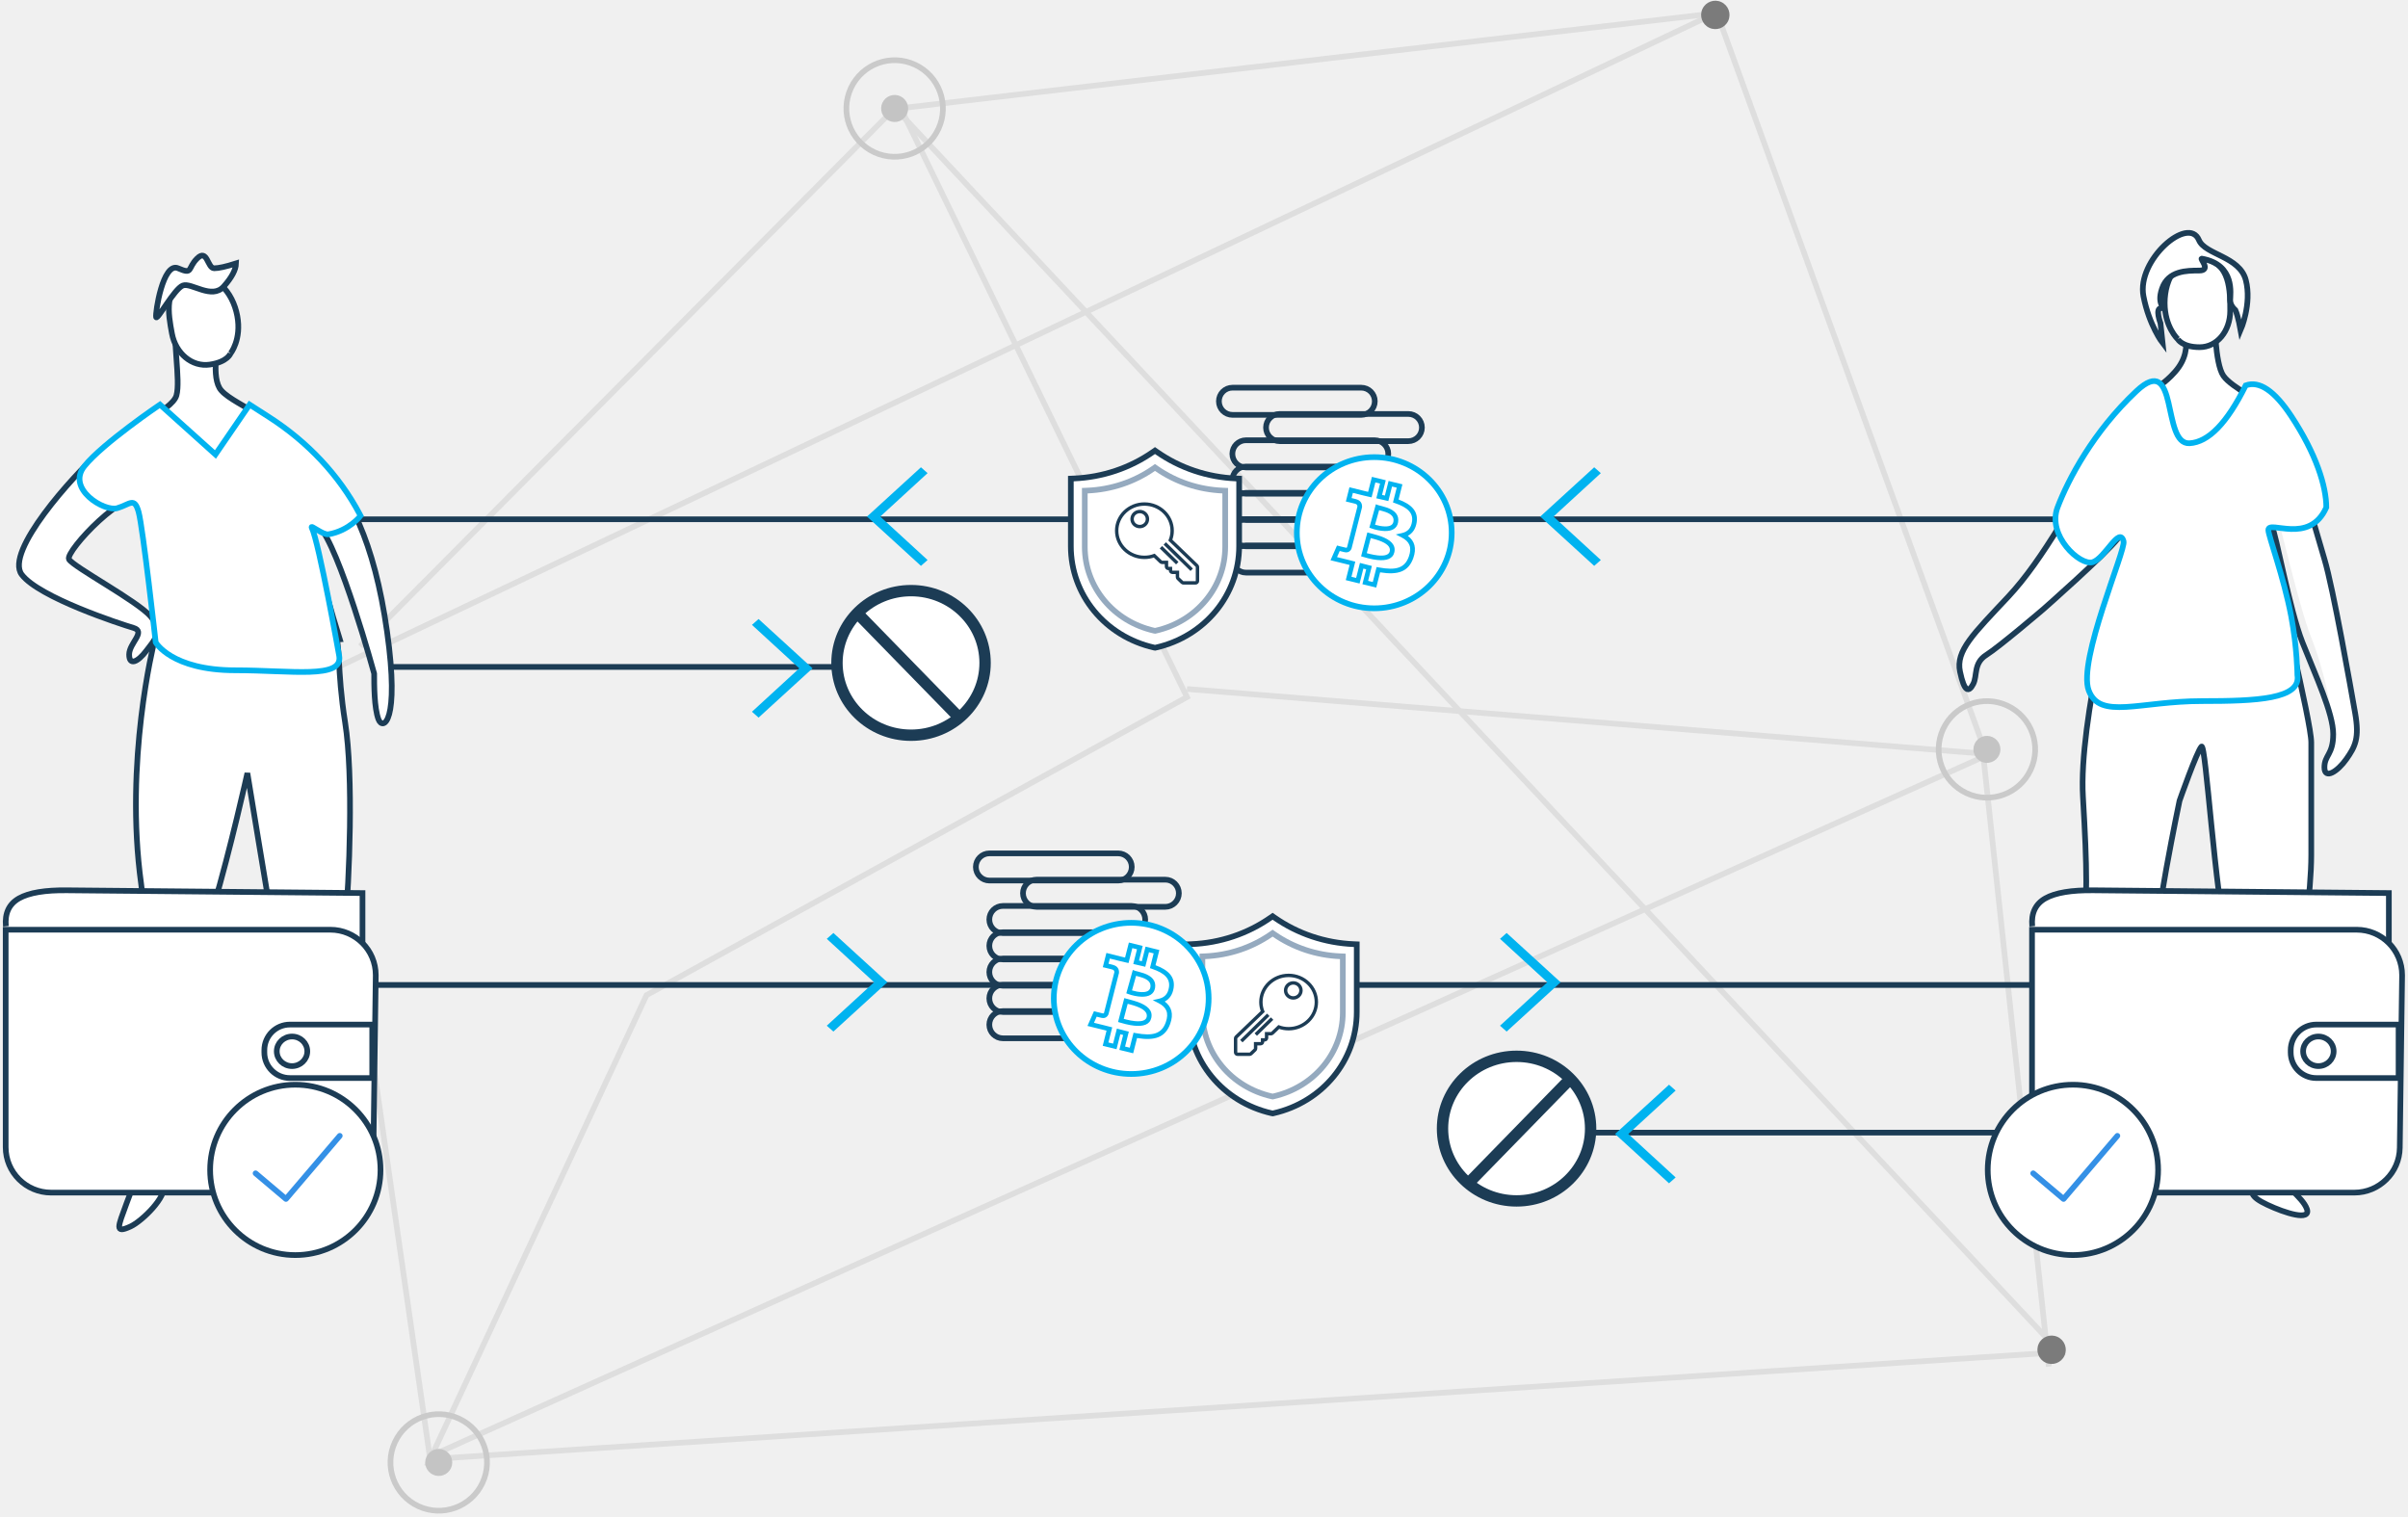
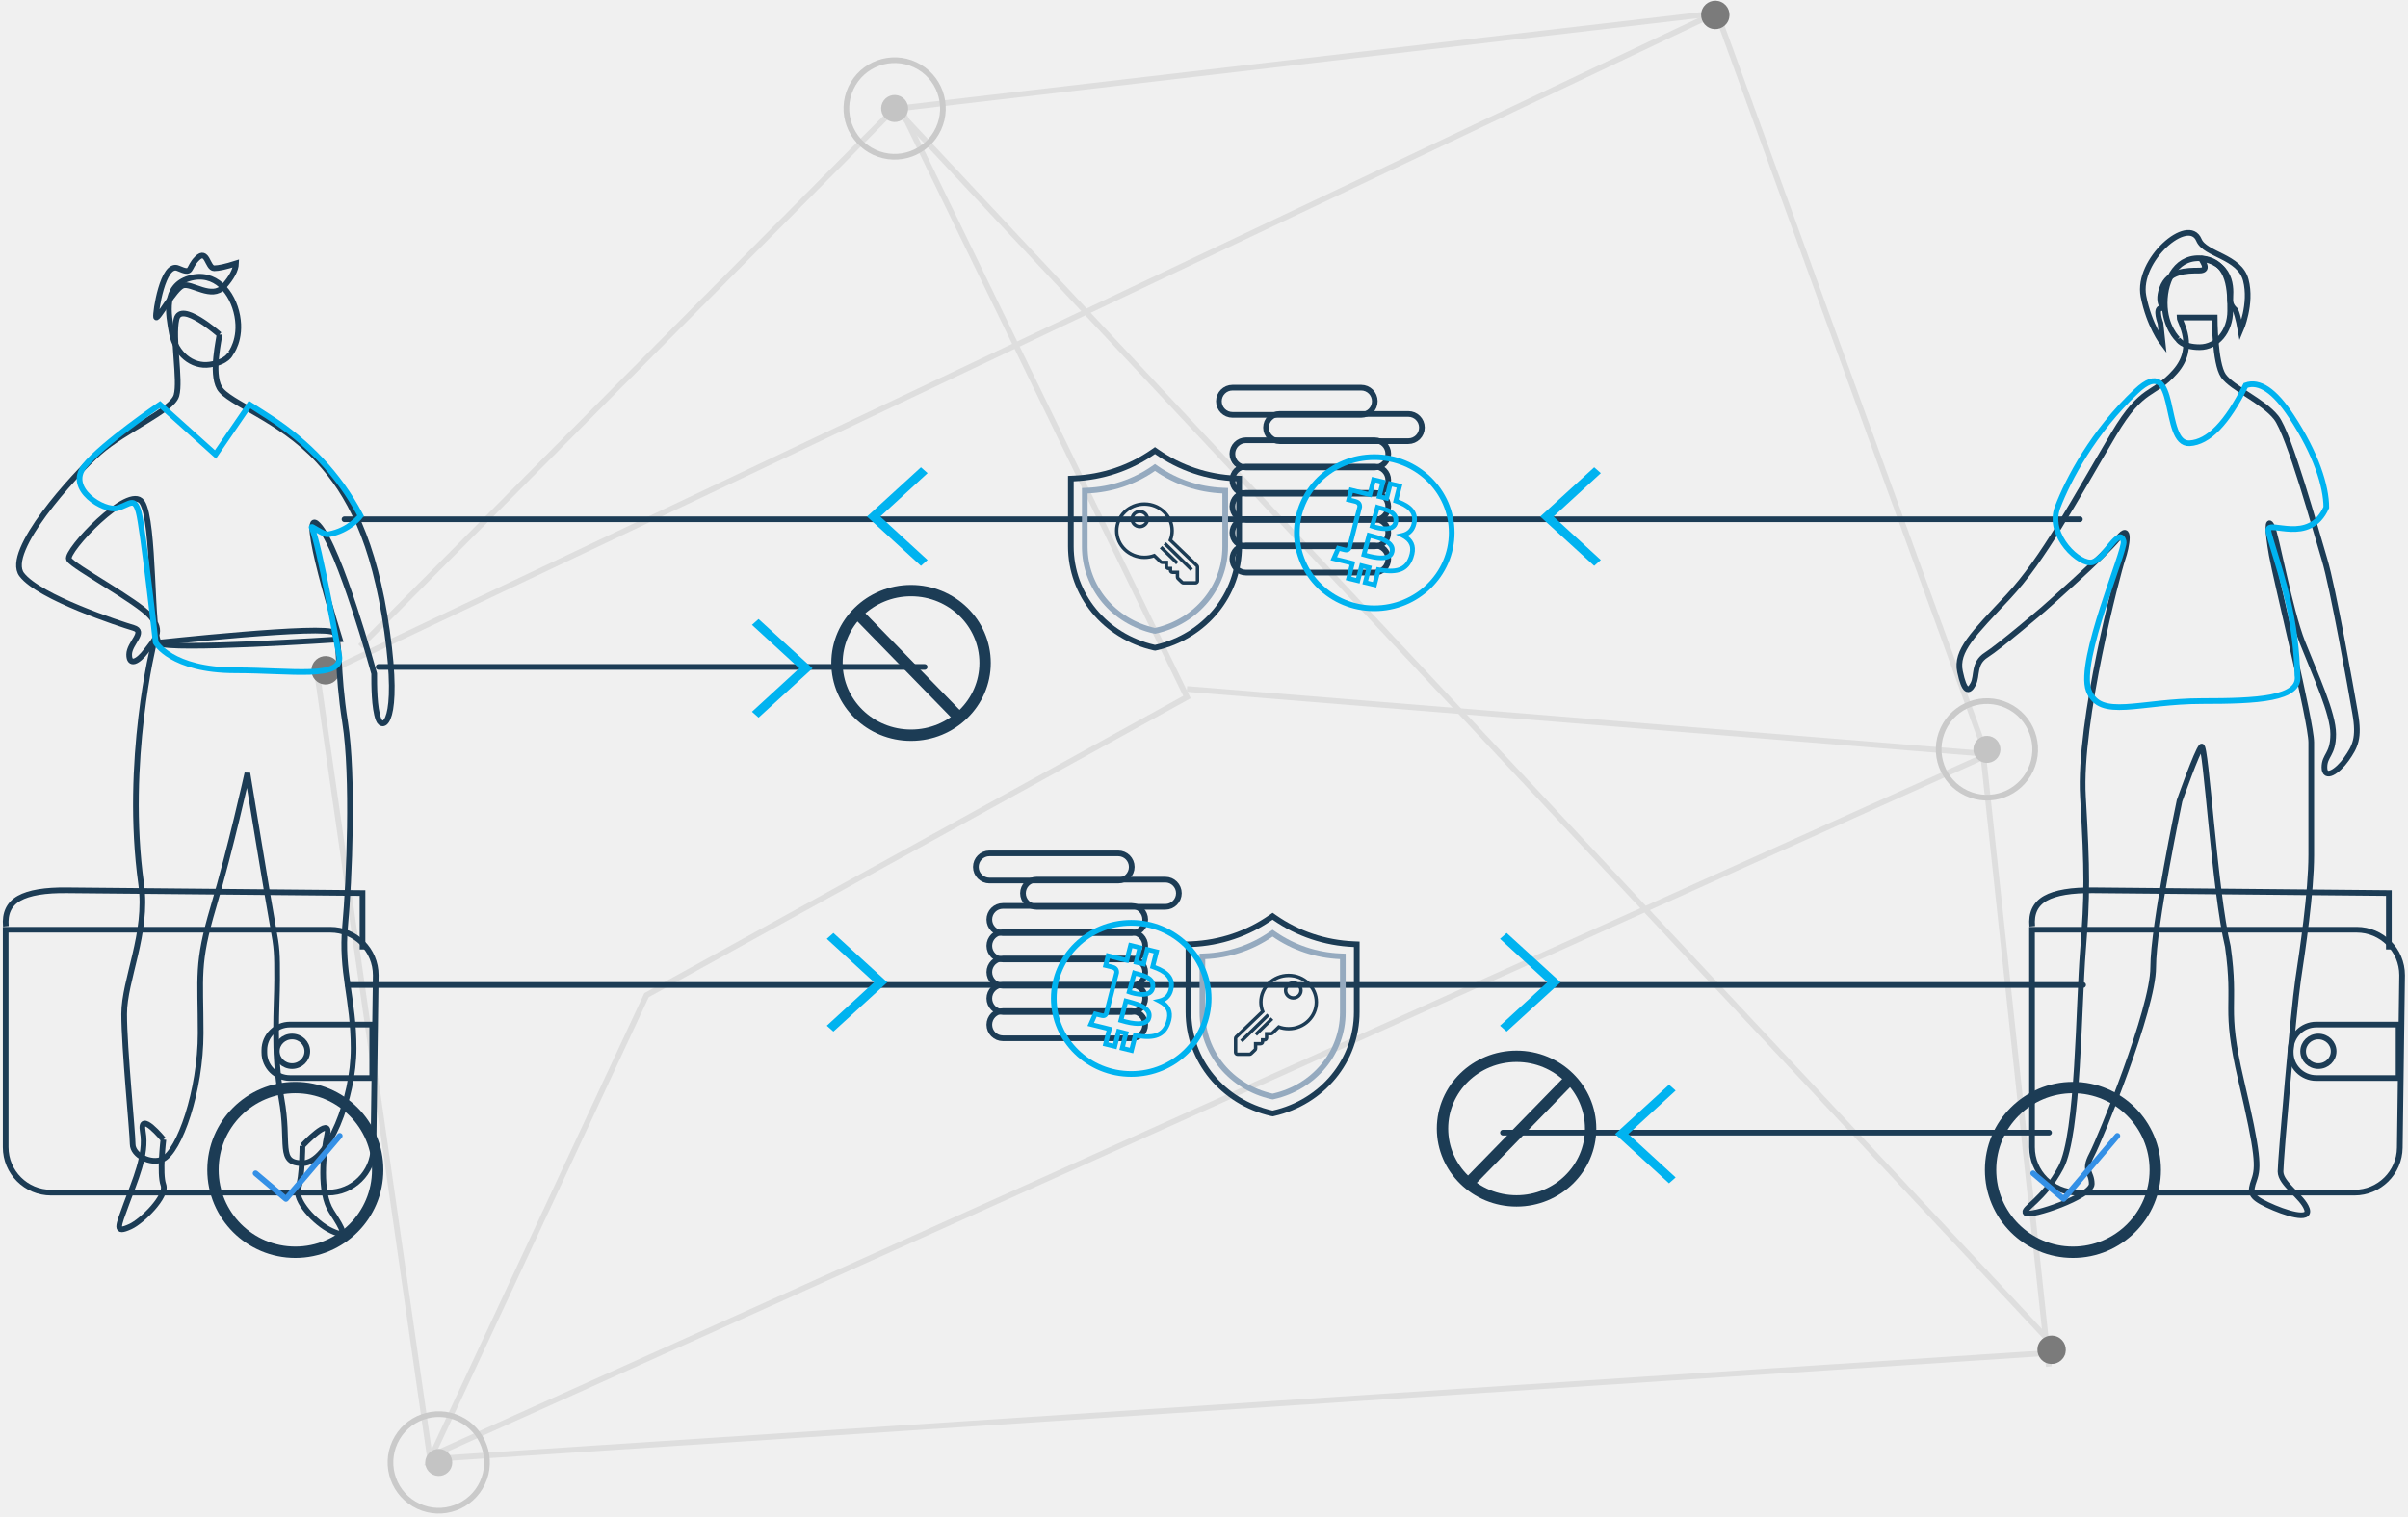
<svg xmlns="http://www.w3.org/2000/svg" width="424px" height="267px" viewBox="0 0 424 267" version="1.1">
  <defs />
  <g id="Things-you-need-to-know" stroke="none" stroke-width="1" fill="none" fill-rule="evenodd">
    <g id="22.01.18-Bitcoin.org_things-you-need-to-know-Desktop-1200px--" transform="translate(-241, -1848)">
      <g id="//body" transform="translate(215, 717)">
        <g id="3" transform="translate(0, 1047)">
          <g id="3th-illustration" transform="translate(0, 59)">
            <g id="bitcoin-payments-are-irreversible">
              <g>
                <g id="Group" transform="translate(248.8143, 173.8478) rotate(-245) translate(-248.8143, -173.8478) translate(80.31429, 8.347843)">
                  <g id="Group-8" opacity="0.2" transform="translate(1, 1)" stroke="#979797">
                    <path d="" id="Path-2" />
                    <polyline id="Path-9" points="148.389 188.654 99.469 56.795 192.391 0.693" />
                    <polyline id="Path-11" points="77.453 278.329 189.271 0 327.613 252.115 211.114 328.303 1 154.455 99.469 56.102 326.92 252.115" />
                    <polyline id="Path-13" points="329 252.115 237.465 252.115 149.68 188.052 76.521 278.154 203.097 323.761" />
                    <path d="M77.973,279.127 L0.668,153.695" id="Path-14" />
                  </g>
                  <g id="dots" transform="translate(91, 49)">
                    <circle id="Oval-2" fill="#C4C4C4" cx="8.5" cy="8.5" r="2.38" />
                    <circle id="Oval-2" stroke="#CACACA" cx="8.5" cy="8.5" r="8.5" />
                  </g>
                  <g id="dots" transform="translate(320, 243)">
                    <circle id="Oval-2" fill="#C4C4C4" cx="8.5" cy="8.5" r="2.38" />
                    <circle id="Oval-2" stroke="#CACACA" cx="8.5" cy="8.5" r="8.5" />
                  </g>
                  <g id="dots" transform="translate(70, 271)">
                    <circle id="Oval-2" fill="#C4C4C4" cx="8.5" cy="8.5" r="2.38" />
                    <circle id="Oval-2" stroke="#CACACA" cx="8.5" cy="8.5" r="8.5" />
                  </g>
                  <circle id="Oval-2" fill="#7B7B7B" cx="210.5" cy="328.5" r="2.5" />
                  <circle id="Oval-2" fill="#7B7B7B" cx="190.5" cy="2.5" r="2.5" />
                  <circle id="Oval-2-Copy" fill="#7B7B7B" cx="2.5" cy="155.5" r="2.5" />
                </g>
                <g id="tranzakcja" transform="translate(86.22545, 92.2809)">
                  <g id="Group-7" transform="translate(1, 82)">
                    <path d="M1.62003744e-12,24.157 L305.565,24.157" id="Path-35" stroke="#1C3C55" stroke-linecap="round" stroke-linejoin="round" />
                    <path d="M203.414,50.157 L299.565,50.157" id="Path-35-Copy" stroke="#1C3C55" stroke-linecap="round" stroke-linejoin="round" />
                    <polygon id="ion-ios-arrow-right---Ionicons" fill="#00b3f0" points="202.898 16.031 204.065 15 213.567 23.68 204.065 32.36 202.898 31.329 211.233 23.68" />
                    <polygon id="ion-ios-arrow-right---Ionicons-Copy-2" fill="#00b3f0" points="84.353 16.031 85.52 15 95.022 23.68 85.52 32.36 84.353 31.329 92.688 23.68" />
                    <g id="tranzakcja-irreversible" transform="translate(192.1527, 36.7191)" stroke="#1C3C55" stroke-width="2">
                      <g id="Group-5" transform="translate(0.618182, 0)">
-                         <ellipse id="Oval-6" fill="#FFFFFF" cx="13.04" cy="12.73" rx="13.04" ry="12.73" />
+                         <ellipse id="Oval-6" fill="transparent" cx="13.04" cy="12.73" rx="13.04" ry="12.73" />
                        <path d="M22.275,4.199 L4.29,22.636" id="Path-37" />
                      </g>
                    </g>
                    <polygon id="ion-ios-arrow-right---Ionicons-Copy" fill="#00b3f0" transform="translate(228.4873, 50.39888) rotate(180) translate(-228.4873, -50.39888) " points="223.153 42.75 224.32 41.719 233.822 50.399 224.32 59.079 223.153 58.048 231.488 50.399" />
                    <g id="tarcza-+klucz-copy" transform="translate(148.0364, 12.05618)">
-                       <g id="Group-4" fill="#FFFFFF">
+                       <g id="Group-4" fill="transparent">
                        <path d="M14.847,34.719 L14.653,34.688 C6.027,32.728 0,25.393 0,16.851 L0,4.938 L0.547,4.914 C5.588,4.696 10.407,3.078 14.482,0.234 L14.818,0 L15.155,0.234 C19.232,3.078 24.05,4.696 29.089,4.914 L29.636,4.938 L29.636,16.85 C29.636,25.392 23.609,32.728 14.98,34.689 L14.847,34.719 Z" id="Path" stroke="#1C3C55" />
                        <path d="M14.842,31.743 L14.68,31.717 C7.483,30.094 2.455,24.016 2.455,16.938 L2.455,7.067 L2.911,7.047 C7.117,6.867 11.138,5.526 14.538,3.17 L14.818,2.976 L15.099,3.17 C18.501,5.527 22.521,6.867 26.725,7.047 L27.181,7.067 L27.181,16.938 C27.181,24.015 22.153,30.093 14.953,31.718 L14.842,31.743 Z" id="Path" stroke="#95AABF" />
                      </g>
                      <g id="key" transform="translate(8.298182, 10.41573)" stroke="#1C3C55" stroke-width="0.6">
                        <path d="M9.342,0 C6.649,0 4.458,2.106 4.458,4.694 C4.458,5.269 4.564,5.828 4.774,6.359 L0.104,10.848 C0.038,10.912 0,10.999 0,11.09 L0,13.546 C0,13.734 0.159,13.888 0.356,13.888 L2.462,13.888 C2.556,13.888 2.646,13.852 2.713,13.788 L3.423,13.107 C3.49,13.042 3.527,12.955 3.527,12.865 L3.527,12.027 L4.398,12.027 C4.594,12.027 4.754,11.874 4.754,11.685 L4.754,11.35 L5.102,11.35 C5.299,11.35 5.458,11.197 5.458,11.008 L5.458,10.272 L6.224,10.272 C6.319,10.272 6.409,10.236 6.476,10.171 L7.608,9.083 C8.161,9.285 8.743,9.388 9.342,9.388 C12.035,9.388 14.225,7.282 14.225,4.694 C14.225,2.106 12.035,0 9.342,0 Z" id="Path" />
                        <path d="M10.161,1.323 C9.414,1.323 8.806,1.916 8.806,2.645 C8.806,3.375 9.414,3.968 10.161,3.968 C10.908,3.968 11.516,3.375 11.516,2.645 C11.516,1.916 10.908,1.323 10.161,1.323 Z" id="Shape" fill-rule="nonzero" />
                        <path d="M5.758,6.944 L1.016,11.573" id="Path-2" />
                        <path d="M6.435,7.605 L3.556,10.416" id="Path-2-Copy" />
                      </g>
                    </g>
                    <g id="coin" transform="translate(110.1018, 0.483146)">
                      <rect id="Rectangle" stroke="#1C3C55" x="0.5" y="0.5" width="27.451" height="4.787" rx="2.393" />
                      <rect id="Rectangle-Copy" stroke="#1C3C55" x="8.798" y="5.129" width="27.451" height="4.787" rx="2.393" />
                      <rect id="Rectangle-Copy-2" stroke="#1C3C55" x="2.871" y="9.758" width="27.451" height="4.787" rx="2.393" />
                      <rect id="Rectangle-Copy-3" stroke="#1C3C55" x="2.871" y="14.388" width="27.451" height="4.787" rx="2.393" />
                      <rect id="Rectangle-Copy-4" stroke="#1C3C55" x="2.871" y="19.017" width="27.451" height="4.787" rx="2.393" />
                      <rect id="Rectangle-Copy-5" stroke="#1C3C55" x="2.871" y="23.646" width="27.451" height="4.787" rx="2.393" />
                      <rect id="Rectangle-Copy-6" stroke="#1C3C55" x="2.871" y="28.275" width="27.451" height="4.787" rx="2.393" />
-                       <ellipse id="Oval" fill="#FFFFFF" cx="27.858" cy="26.039" rx="13.633" ry="13.309" />
+                       <ellipse id="Oval" fill="transparent" cx="27.858" cy="26.039" rx="13.633" ry="13.309" />
                      <path d="M35.325,24.197 C35.152,25.35 34.608,26.146 33.76,26.588 C34.977,27.499 35.339,28.786 34.723,30.518 C33.877,32.894 32.041,33.531 28.886,33.016 L28.204,35.703 L25.767,35.106 L26.434,32.48 C26.267,32.438 26.101,32.396 25.937,32.353 L25.27,34.984 L22.836,34.386 L23.512,31.717 C23.438,31.698 23.354,31.677 23.255,31.651 C23.054,31.6 22.899,31.561 22.749,31.524 L20.153,30.887 L21.297,28.292 L21.644,28.383 C21.685,28.393 21.733,28.406 21.785,28.42 L22.823,28.672 C22.973,28.709 23.03,28.668 23.067,28.587 L24.038,24.759 L24.137,24.369 L24.233,23.989 L24.887,21.441 C24.902,21.171 24.8,21.012 24.439,20.923 L23.541,20.703 C23.438,20.675 23.34,20.653 23.262,20.636 L22.852,20.543 L23.487,18.034 L23.892,18.135 L26.139,18.695 C26.334,18.743 26.522,18.787 26.775,18.845 L27.446,16.202 L29.881,16.799 L29.228,19.375 C29.421,19.419 29.581,19.455 29.727,19.49 L30.379,16.922 L32.815,17.519 L32.137,20.193 C34.467,21.058 35.614,22.299 35.325,24.197 Z M28.268,32.08 L28.654,32.152 C31.693,32.718 33.226,32.254 33.939,30.252 C34.527,28.6 34.077,27.589 32.639,26.852 L31.65,26.346 L32.738,26.099 C33.733,25.874 34.329,25.245 34.504,24.079 C34.734,22.569 33.746,21.589 31.509,20.832 L31.151,20.71 L31.811,18.108 L30.984,17.905 L30.333,20.471 L29.93,20.372 C29.573,20.285 29.259,20.213 28.631,20.072 L28.219,19.98 L28.877,17.388 L28.051,17.186 L27.384,19.813 L26.987,19.724 C26.502,19.615 26.229,19.552 25.935,19.48 L24.092,19.021 L23.859,19.94 C23.92,19.954 23.983,19.969 24.045,19.983 C24.248,20.031 24.383,20.064 24.482,20.089 C24.559,20.109 24.559,20.109 24.621,20.127 C24.651,20.136 24.651,20.136 24.689,20.15 C25.429,20.35 25.751,20.866 25.704,21.561 L24.942,24.564 L24.741,24.515 L24.94,24.575 L23.855,28.834 C23.667,29.294 23.259,29.592 22.669,29.469 C22.62,29.462 22.62,29.462 22.591,29.456 C22.526,29.442 22.526,29.442 22.444,29.422 C22.339,29.398 22.196,29.362 22.025,29.319 C21.923,29.293 21.848,29.274 21.776,29.255 L21.3,30.333 L22.951,30.738 C23.105,30.776 23.262,30.816 23.466,30.868 C23.794,30.952 23.961,30.995 24.116,31.034 L24.514,31.134 L23.84,33.797 L24.664,34 L25.335,31.354 L25.745,31.463 C26.169,31.577 26.595,31.685 27.037,31.793 L27.438,31.891 L26.772,34.517 L27.598,34.719 L28.268,32.08 Z M27.063,29.777 C27.563,29.9 28.038,29.989 28.48,30.035 C29.73,30.163 30.451,29.928 30.586,29.294 C30.748,28.528 30.092,27.924 28.739,27.432 C28.404,27.31 28.052,27.204 27.637,27.095 C27.596,27.084 27.417,27.039 27.234,26.992 L26.539,29.639 C26.727,29.692 26.865,29.728 27.063,29.777 Z M26.641,25.984 L27.056,26.106 C26.647,25.986 28.438,26.458 29.029,26.673 C30.723,27.289 31.672,28.163 31.398,29.457 C31.148,30.639 30.017,31.008 28.393,30.84 C27.908,30.79 27.396,30.694 26.86,30.562 C26.536,30.483 26.366,30.435 25.919,30.304 L25.537,30.193 L26.641,25.984 Z M29.701,24.931 C30.619,24.954 31.13,24.692 31.235,24.072 C31.369,23.276 30.884,22.767 29.837,22.389 C29.598,22.302 29.085,22.164 28.71,22.065 L27.993,24.634 C28.513,24.79 29.15,24.917 29.701,24.931 Z M28.138,21.031 L28.565,21.188 C28.587,21.196 29.684,21.47 30.125,21.629 C31.5,22.126 32.269,22.932 32.054,24.204 C31.867,25.31 30.962,25.773 29.68,25.741 C28.887,25.72 27.983,25.509 27.344,25.274 L26.991,25.144 L28.138,21.031 Z" id="path3096" fill="#00b3f0" fill-rule="nonzero" />
                      <ellipse id="Oval" stroke="#00b3f0" cx="27.858" cy="26.039" rx="13.633" ry="13.309" />
                    </g>
                  </g>
                  <g id="Group-7" transform="translate(153, 31.5) scale(-1, 1) translate(-153, -31.5) translate(0, 0)">
                    <path d="M1.62003744e-12,24.157 L305.565,24.157" id="Path-35" stroke="#1C3C55" stroke-linecap="round" stroke-linejoin="round" />
                    <path d="M203.414,50.157 L299.565,50.157" id="Path-35-Copy" stroke="#1C3C55" stroke-linecap="round" stroke-linejoin="round" />
                    <polygon id="ion-ios-arrow-right---Ionicons" fill="#00b3f0" points="202.898 16.031 204.065 15 213.567 23.68 204.065 32.36 202.898 31.329 211.233 23.68" />
                    <polygon id="ion-ios-arrow-right---Ionicons-Copy-2" fill="#00b3f0" points="84.353 16.031 85.52 15 95.022 23.68 85.52 32.36 84.353 31.329 92.688 23.68" />
                    <g id="tranzakcja-irreversible" transform="translate(192.1527, 36.7191)" stroke="#1C3C55" stroke-width="2">
                      <g id="Group-5" transform="translate(0.618182, 0)">
-                         <ellipse id="Oval-6" fill="#FFFFFF" cx="13.04" cy="12.73" rx="13.04" ry="12.73" />
+                         <ellipse id="Oval-6" fill="transparent" cx="13.04" cy="12.73" rx="13.04" ry="12.73" />
                        <path d="M22.275,4.199 L4.29,22.636" id="Path-37" />
                      </g>
                    </g>
                    <polygon id="ion-ios-arrow-right---Ionicons-Copy" fill="#00b3f0" transform="translate(228.4873, 50.39888) rotate(180) translate(-228.4873, -50.39888) " points="223.153 42.75 224.32 41.719 233.822 50.399 224.32 59.079 223.153 58.048 231.488 50.399" />
                    <g id="coin" transform="translate(131.1018, 20.48315) scale(-1, 1) translate(-131.1018, -20.48315) translate(110.1018, 0.483146)">
                      <rect id="Rectangle" stroke="#1C3C55" x="0.5" y="0.5" width="27.451" height="4.787" rx="2.393" />
                      <rect id="Rectangle-Copy" stroke="#1C3C55" x="8.798" y="5.129" width="27.451" height="4.787" rx="2.393" />
                      <rect id="Rectangle-Copy-2" stroke="#1C3C55" x="2.871" y="9.758" width="27.451" height="4.787" rx="2.393" />
                      <rect id="Rectangle-Copy-3" stroke="#1C3C55" x="2.871" y="14.388" width="27.451" height="4.787" rx="2.393" />
                      <rect id="Rectangle-Copy-4" stroke="#1C3C55" x="2.871" y="19.017" width="27.451" height="4.787" rx="2.393" />
                      <rect id="Rectangle-Copy-5" stroke="#1C3C55" x="2.871" y="23.646" width="27.451" height="4.787" rx="2.393" />
                      <rect id="Rectangle-Copy-6" stroke="#1C3C55" x="2.871" y="28.275" width="27.451" height="4.787" rx="2.393" />
-                       <ellipse id="Oval" fill="#FFFFFF" cx="27.858" cy="26.039" rx="13.633" ry="13.309" />
+                       <ellipse id="Oval" fill="transparent" cx="27.858" cy="26.039" rx="13.633" ry="13.309" />
                      <path d="M35.325,24.197 C35.152,25.35 34.608,26.146 33.76,26.588 C34.977,27.499 35.339,28.786 34.723,30.518 C33.877,32.894 32.041,33.531 28.886,33.016 L28.204,35.703 L25.767,35.106 L26.434,32.48 C26.267,32.438 26.101,32.396 25.937,32.353 L25.27,34.984 L22.836,34.386 L23.512,31.717 C23.438,31.698 23.354,31.677 23.255,31.651 C23.054,31.6 22.899,31.561 22.749,31.524 L20.153,30.887 L21.297,28.292 L21.644,28.383 C21.685,28.393 21.733,28.406 21.785,28.42 L22.823,28.672 C22.973,28.709 23.03,28.668 23.067,28.587 L24.038,24.759 L24.137,24.369 L24.233,23.989 L24.887,21.441 C24.902,21.171 24.8,21.012 24.439,20.923 L23.541,20.703 C23.438,20.675 23.34,20.653 23.262,20.636 L22.852,20.543 L23.487,18.034 L23.892,18.135 L26.139,18.695 C26.334,18.743 26.522,18.787 26.775,18.845 L27.446,16.202 L29.881,16.799 L29.228,19.375 C29.421,19.419 29.581,19.455 29.727,19.49 L30.379,16.922 L32.815,17.519 L32.137,20.193 C34.467,21.058 35.614,22.299 35.325,24.197 Z M28.268,32.08 L28.654,32.152 C31.693,32.718 33.226,32.254 33.939,30.252 C34.527,28.6 34.077,27.589 32.639,26.852 L31.65,26.346 L32.738,26.099 C33.733,25.874 34.329,25.245 34.504,24.079 C34.734,22.569 33.746,21.589 31.509,20.832 L31.151,20.71 L31.811,18.108 L30.984,17.905 L30.333,20.471 L29.93,20.372 C29.573,20.285 29.259,20.213 28.631,20.072 L28.219,19.98 L28.877,17.388 L28.051,17.186 L27.384,19.813 L26.987,19.724 C26.502,19.615 26.229,19.552 25.935,19.48 L24.092,19.021 L23.859,19.94 C23.92,19.954 23.983,19.969 24.045,19.983 C24.248,20.031 24.383,20.064 24.482,20.089 C24.559,20.109 24.559,20.109 24.621,20.127 C24.651,20.136 24.651,20.136 24.689,20.15 C25.429,20.35 25.751,20.866 25.704,21.561 L24.942,24.564 L24.741,24.515 L24.94,24.575 L23.855,28.834 C23.667,29.294 23.259,29.592 22.669,29.469 C22.62,29.462 22.62,29.462 22.591,29.456 C22.526,29.442 22.526,29.442 22.444,29.422 C22.339,29.398 22.196,29.362 22.025,29.319 C21.923,29.293 21.848,29.274 21.776,29.255 L21.3,30.333 L22.951,30.738 C23.105,30.776 23.262,30.816 23.466,30.868 C23.794,30.952 23.961,30.995 24.116,31.034 L24.514,31.134 L23.84,33.797 L24.664,34 L25.335,31.354 L25.745,31.463 C26.169,31.577 26.595,31.685 27.037,31.793 L27.438,31.891 L26.772,34.517 L27.598,34.719 L28.268,32.08 Z M27.063,29.777 C27.563,29.9 28.038,29.989 28.48,30.035 C29.73,30.163 30.451,29.928 30.586,29.294 C30.748,28.528 30.092,27.924 28.739,27.432 C28.404,27.31 28.052,27.204 27.637,27.095 C27.596,27.084 27.417,27.039 27.234,26.992 L26.539,29.639 C26.727,29.692 26.865,29.728 27.063,29.777 Z M26.641,25.984 L27.056,26.106 C26.647,25.986 28.438,26.458 29.029,26.673 C30.723,27.289 31.672,28.163 31.398,29.457 C31.148,30.639 30.017,31.008 28.393,30.84 C27.908,30.79 27.396,30.694 26.86,30.562 C26.536,30.483 26.366,30.435 25.919,30.304 L25.537,30.193 L26.641,25.984 Z M29.701,24.931 C30.619,24.954 31.13,24.692 31.235,24.072 C31.369,23.276 30.884,22.767 29.837,22.389 C29.598,22.302 29.085,22.164 28.71,22.065 L27.993,24.634 C28.513,24.79 29.15,24.917 29.701,24.931 Z M28.138,21.031 L28.565,21.188 C28.587,21.196 29.684,21.47 30.125,21.629 C31.5,22.126 32.269,22.932 32.054,24.204 C31.867,25.31 30.962,25.773 29.68,25.741 C28.887,25.72 27.983,25.509 27.344,25.274 L26.991,25.144 L28.138,21.031 Z" id="path3096" fill="#00b3f0" fill-rule="nonzero" />
                      <ellipse id="Oval" stroke="#00b3f0" cx="27.858" cy="26.039" rx="13.633" ry="13.309" />
                    </g>
                    <g id="tarcza-+klucz-copy" transform="translate(162.6727, 29.55618) scale(-1, 1) translate(-162.6727, -29.55618) translate(147.6727, 12.05618)">
-                       <g id="Group-4" fill="#FFFFFF">
+                       <g id="Group-4" fill="transparent">
                        <path d="M14.847,34.719 L14.653,34.688 C6.027,32.728 0,25.393 0,16.851 L0,4.938 L0.547,4.914 C5.588,4.696 10.407,3.078 14.482,0.234 L14.818,0 L15.155,0.234 C19.232,3.078 24.05,4.696 29.089,4.914 L29.636,4.938 L29.636,16.85 C29.636,25.392 23.609,32.728 14.98,34.689 L14.847,34.719 Z" id="Path" stroke="#1C3C55" />
                        <path d="M14.842,31.743 L14.68,31.717 C7.483,30.094 2.455,24.016 2.455,16.938 L2.455,7.067 L2.911,7.047 C7.117,6.867 11.138,5.526 14.538,3.17 L14.818,2.976 L15.099,3.17 C18.501,5.527 22.521,6.867 26.725,7.047 L27.181,7.067 L27.181,16.938 C27.181,24.015 22.153,30.093 14.953,31.718 L14.842,31.743 Z" id="Path" stroke="#95AABF" />
                      </g>
                      <g id="key" transform="translate(14.79818, 16.41573) scale(-1, 1) translate(-14.79818, -16.41573) translate(7.298182, 9.41573)" stroke="#1C3C55" stroke-width="0.6">
                        <path d="M9.342,0 C6.649,0 4.458,2.106 4.458,4.694 C4.458,5.269 4.564,5.828 4.774,6.359 L0.104,10.848 C0.038,10.912 0,10.999 0,11.09 L0,13.546 C0,13.734 0.159,13.888 0.356,13.888 L2.462,13.888 C2.556,13.888 2.646,13.852 2.713,13.788 L3.423,13.107 C3.49,13.042 3.527,12.955 3.527,12.865 L3.527,12.027 L4.398,12.027 C4.594,12.027 4.754,11.874 4.754,11.685 L4.754,11.35 L5.102,11.35 C5.299,11.35 5.458,11.197 5.458,11.008 L5.458,10.272 L6.224,10.272 C6.319,10.272 6.409,10.236 6.476,10.171 L7.608,9.083 C8.161,9.285 8.743,9.388 9.342,9.388 C12.035,9.388 14.225,7.282 14.225,4.694 C14.225,2.106 12.035,0 9.342,0 Z" id="Path" />
                        <path d="M10.161,1.323 C9.414,1.323 8.806,1.916 8.806,2.645 C8.806,3.375 9.414,3.968 10.161,3.968 C10.908,3.968 11.516,3.375 11.516,2.645 C11.516,1.916 10.908,1.323 10.161,1.323 Z" id="Shape" fill-rule="nonzero" />
                        <path d="M5.758,6.944 L1.016,11.573" id="Path-2" />
                        <path d="M6.435,7.605 L3.556,10.416" id="Path-2-Copy" />
                      </g>
                    </g>
                  </g>
                </g>
                <g id="ludzik-2" transform="translate(371, 66)">
                  <g id="Group-2">
-                     <path d="M38.772,14.914 C38.772,15.647 41.865,20.048 37.999,24.449 C34.134,28.85 32.331,26.757 27.176,35.451 C20.218,47.187 14.806,57.455 8.621,64.057 C2.436,70.658 -0.656,73.592 0.117,77.259 C0.89,80.927 1.663,80.927 2.436,79.46 C3.209,77.993 2.436,75.792 4.755,74.325 C7.075,72.858 14.806,66.257 14.806,66.257 C14.806,66.257 25.629,56.722 27.949,53.788 C30.268,50.854 29.495,55.255 28.722,57.455 C27.949,59.656 20.991,86.061 21.764,99.264 C22.537,112.466 22.537,116.867 21.764,126.402 C20.991,135.938 20.991,158.675 17.898,164.543 C14.806,170.411 10.94,171.878 11.713,172.611 C12.487,173.345 23.31,169.677 23.31,167.477 C23.31,165.277 21.764,165.277 23.31,162.343 C24.856,159.409 34.134,136.671 34.134,129.336 C34.134,122.001 38.772,99.997 38.772,99.997 C38.772,99.997 41.865,91.195 42.638,90.462 C43.411,89.728 44.957,116.134 47.276,125.669 C48.823,136.671 46.503,135.938 49.596,149.14 C52.688,162.343 52.688,164.543 51.915,166.744 C51.142,168.944 51.142,169.677 54.234,171.144 C57.327,172.611 61.966,174.078 61.192,171.878 C60.419,169.677 56.554,167.477 56.554,165.277 C56.554,163.076 58.873,136.671 59.646,131.537 C60.419,126.402 61.966,116.134 61.966,109.532 L61.966,89.728 C61.966,86.061 55.781,61.123 55.008,56.722 C54.234,52.321 55.008,48.056 55.781,49.523 C56.554,50.99 59.646,65.392 61.966,71.26 C64.285,77.128 65.831,84.594 65.831,88.262 C65.831,91.929 64.285,91.929 64.285,94.129 C64.285,96.33 66.604,94.863 68.15,92.662 C69.697,90.462 70.47,88.995 69.697,84.594 C68.924,80.193 65.831,62.59 64.285,57.455 C62.739,52.321 58.1,35.451 55.781,32.517 C53.461,29.583 48.05,27.383 46.503,25.182 C44.957,22.982 44.957,14.914 44.957,14.914 L38.772,14.914 Z" id="Fill-1" fill="#FFFFFF" />
+                     <path d="M38.772,14.914 C38.772,15.647 41.865,20.048 37.999,24.449 C34.134,28.85 32.331,26.757 27.176,35.451 C20.218,47.187 14.806,57.455 8.621,64.057 C2.436,70.658 -0.656,73.592 0.117,77.259 C0.89,80.927 1.663,80.927 2.436,79.46 C3.209,77.993 2.436,75.792 4.755,74.325 C7.075,72.858 14.806,66.257 14.806,66.257 C14.806,66.257 25.629,56.722 27.949,53.788 C30.268,50.854 29.495,55.255 28.722,57.455 C27.949,59.656 20.991,86.061 21.764,99.264 C22.537,112.466 22.537,116.867 21.764,126.402 C20.991,135.938 20.991,158.675 17.898,164.543 C14.806,170.411 10.94,171.878 11.713,172.611 C12.487,173.345 23.31,169.677 23.31,167.477 C23.31,165.277 21.764,165.277 23.31,162.343 C24.856,159.409 34.134,136.671 34.134,129.336 C34.134,122.001 38.772,99.997 38.772,99.997 C38.772,99.997 41.865,91.195 42.638,90.462 C43.411,89.728 44.957,116.134 47.276,125.669 C48.823,136.671 46.503,135.938 49.596,149.14 C52.688,162.343 52.688,164.543 51.915,166.744 C51.142,168.944 51.142,169.677 54.234,171.144 C57.327,172.611 61.966,174.078 61.192,171.878 C60.419,169.677 56.554,167.477 56.554,165.277 C56.554,163.076 58.873,136.671 59.646,131.537 C60.419,126.402 61.966,116.134 61.966,109.532 L61.966,89.728 C61.966,86.061 55.781,61.123 55.008,56.722 C54.234,52.321 55.008,48.056 55.781,49.523 C56.554,50.99 59.646,65.392 61.966,71.26 C64.285,77.128 65.831,84.594 65.831,88.262 C65.831,91.929 64.285,91.929 64.285,94.129 C64.285,96.33 66.604,94.863 68.15,92.662 C69.697,90.462 70.47,88.995 69.697,84.594 C68.924,80.193 65.831,62.59 64.285,57.455 C62.739,52.321 58.1,35.451 55.781,32.517 C53.461,29.583 48.05,27.383 46.503,25.182 C44.957,22.982 44.957,14.914 44.957,14.914 L38.772,14.914 Z" id="Fill-1" fill="transparent" />
                    <path d="M38.772,14.914 C38.772,15.647 41.865,20.048 37.999,24.449 C34.134,28.85 32.331,26.757 27.176,35.451 C20.218,47.187 14.806,57.455 8.621,64.057 C2.436,70.658 -0.656,73.592 0.117,77.259 C0.89,80.927 1.663,80.927 2.436,79.46 C3.209,77.993 2.436,75.792 4.755,74.325 C7.075,72.858 14.806,66.257 14.806,66.257 C14.806,66.257 25.629,56.722 27.949,53.788 C30.268,50.854 29.495,55.255 28.722,57.455 C27.949,59.656 20.991,86.061 21.764,99.264 C22.537,112.466 22.537,116.867 21.764,126.402 C20.991,135.938 20.991,158.675 17.898,164.543 C14.806,170.411 10.94,171.878 11.713,172.611 C12.487,173.345 23.31,169.677 23.31,167.477 C23.31,165.277 21.764,165.277 23.31,162.343 C24.856,159.409 34.134,136.671 34.134,129.336 C34.134,122.001 38.772,99.997 38.772,99.997 C38.772,99.997 41.865,91.195 42.638,90.462 C43.411,89.728 44.957,116.134 47.276,125.669 C48.823,136.671 46.503,135.938 49.596,149.14 C52.688,162.343 52.688,164.543 51.915,166.744 C51.142,168.944 51.142,169.677 54.234,171.144 C57.327,172.611 61.966,174.078 61.192,171.878 C60.419,169.677 56.554,167.477 56.554,165.277 C56.554,163.076 58.873,136.671 59.646,131.537 C60.419,126.402 61.966,116.134 61.966,109.532 L61.966,89.728 C61.966,86.061 55.781,61.123 55.008,56.722 C54.234,52.321 54.234,50.121 55.008,51.588 C55.781,53.055 58.1,66.257 60.419,72.125 C62.739,77.993 65.831,84.594 65.831,88.262 C65.831,91.929 64.285,91.929 64.285,94.129 C64.285,96.33 66.604,94.863 68.15,92.662 C69.697,90.462 70.47,88.995 69.697,84.594 C68.924,80.193 65.831,62.59 64.285,57.455 C62.739,52.321 58.1,35.451 55.781,32.517 C53.461,29.583 48.05,27.383 46.503,25.182 C44.957,22.982 44.957,14.914 44.957,14.914 L38.772,14.914 Z" id="Fill-1" stroke="#1C3C55" />
-                     <path d="M27.129,52.328 C27.129,53.362 24.437,60.49 23.106,67.513 C22.054,73.069 22.014,77.869 22.014,77.869 C21.331,82.113 29.2,82.451 38.824,82.451 C49.798,82.451 56.783,85.82 58.756,80.581 C60.729,75.342 52.213,55.854 52.616,54.325 C53.347,51.549 55.861,57.295 58.056,57.99 C60.252,58.683 66.136,53.31 64.247,48.347 C62.359,43.384 57.953,35.009 50.367,27.882 C42.781,20.755 46.008,37.316 41.01,37.051 C37.678,36.874 34.38,33.477 31.114,26.861 C28.717,26.003 26.048,27.801 23.106,32.254 C18.695,38.933 16.923,44.645 16.923,48.347 C19.888,55.031 27.129,50.477 27.129,52.328 Z" id="Fill-38" stroke="#00b3f0" fill="#FFFFFF" transform="translate(40.76923, 54.80819) scale(-1, 1) translate(-40.76923, -54.80819) " />
-                     <path d="M38.462,18.717 C38.462,18.717 39.231,20.134 42.308,20.134 C45.385,20.134 47.692,17.301 47.692,13.759 C47.692,10.218 47.692,5.26 43.077,4.552 C38.462,3.844 36.154,8.093 36.154,12.343 C36.154,16.592 38.462,18.717 38.462,18.717" id="Fill-3" stroke="#1C3C55" fill="#FFFFFF" />
-                     <path d="M42.701,4.545 C42.255,4.466 44.43,6.641 42.246,6.641 C40.063,6.641 36.789,6.641 35.697,9.787 C34.605,12.931 36.614,13.266 35.522,13.266 C34.431,13.266 35.415,15.901 35.415,15.901 L35.786,19.388 C35.786,19.388 33.424,16.322 32.422,11.169 C31.183,4.797 40.355,-3.13 42.189,1.274 C43.267,3.86 49.353,4.127 50.444,8.32 C51.536,12.513 49.527,17.128 49.527,17.128 C49.527,17.128 49.094,14.653 48.61,13.605 C48.61,13.605 47.692,12.891 47.692,11.843 C47.692,10.795 48.613,5.593 42.701,4.545" id="Fill-56" stroke="#1C3C55" fill="#FFFFFF" />
+                     <path d="M27.129,52.328 C27.129,53.362 24.437,60.49 23.106,67.513 C22.054,73.069 22.014,77.869 22.014,77.869 C21.331,82.113 29.2,82.451 38.824,82.451 C49.798,82.451 56.783,85.82 58.756,80.581 C60.729,75.342 52.213,55.854 52.616,54.325 C53.347,51.549 55.861,57.295 58.056,57.99 C60.252,58.683 66.136,53.31 64.247,48.347 C62.359,43.384 57.953,35.009 50.367,27.882 C42.781,20.755 46.008,37.316 41.01,37.051 C37.678,36.874 34.38,33.477 31.114,26.861 C28.717,26.003 26.048,27.801 23.106,32.254 C18.695,38.933 16.923,44.645 16.923,48.347 C19.888,55.031 27.129,50.477 27.129,52.328 Z" id="Fill-38" stroke="#00b3f0" fill="transparent" transform="translate(40.76923, 54.80819) scale(-1, 1) translate(-40.76923, -54.80819) " />
+                     <path d="M38.462,18.717 C38.462,18.717 39.231,20.134 42.308,20.134 C45.385,20.134 47.692,17.301 47.692,13.759 C47.692,10.218 47.692,5.26 43.077,4.552 C38.462,3.844 36.154,8.093 36.154,12.343 C36.154,16.592 38.462,18.717 38.462,18.717" id="Fill-3" stroke="#1C3C55" fill="transparent" />
+                     <path d="M42.701,4.545 C42.255,4.466 44.43,6.641 42.246,6.641 C40.063,6.641 36.789,6.641 35.697,9.787 C34.605,12.931 36.614,13.266 35.522,13.266 C34.431,13.266 35.415,15.901 35.415,15.901 L35.786,19.388 C35.786,19.388 33.424,16.322 32.422,11.169 C31.183,4.797 40.355,-3.13 42.189,1.274 C43.267,3.86 49.353,4.127 50.444,8.32 C51.536,12.513 49.527,17.128 49.527,17.128 C49.527,17.128 49.094,14.653 48.61,13.605 C48.61,13.605 47.692,12.891 47.692,11.843 C47.692,10.795 48.613,5.593 42.701,4.545" id="Fill-56" stroke="#1C3C55" fill="transparent" />
                  </g>
                </g>
-                 <g id="ludzik" transform="translate(29, 70)" fill="#FFFFFF">
+                 <g id="ludzik" transform="translate(29, 70)" fill="transparent">
                  <g id="Group-3">
                    <g id="Group" transform="translate(33, 88.32662) scale(-1, 1) translate(-33, -88.32662) translate(0, 3.631254)">
                      <path d="M30.363,10.272 C30.363,10.942 31.878,16.98 30.363,19.664 C28.85,22.347 19.767,25.03 12.956,32.41 C7.597,38.215 3.117,46.498 0.846,62.599 C-1.424,78.699 1.603,80.041 2.361,78.029 C3.117,76.016 3.117,71.991 3.117,69.979 C3.117,69.979 9.171,47.84 12.956,43.814 C16.74,39.789 9.171,63.941 9.171,63.941 C9.171,63.941 39.445,65.953 40.959,64.611 C42.473,63.27 41.716,43.144 43.986,39.789 C46.257,36.435 57.61,48.51 56.853,49.853 C56.096,51.194 44.743,57.232 42.473,59.915 C40.203,62.599 41.716,63.941 43.23,65.953 C44.743,67.966 46.257,68.637 46.257,66.624 C46.257,64.611 43.23,62.599 45.501,61.928 C47.771,61.257 62.151,56.561 65.178,52.536 C68.206,48.51 56.096,35.093 51.555,31.068 C47.014,27.043 38.688,23.689 37.932,21.005 C37.176,18.321 38.688,10.942 37.932,7.588 C37.176,4.233 30.363,10.272 30.363,10.272" id="Fill-27" stroke="#1C3C55" />
                      <path d="M28.401,13.599 C28.401,13.599 28.925,15.106 32.061,15.567 C35.198,16.03 38.071,13.594 38.722,10.117 C39.372,6.639 40.285,1.77 35.709,0.382 C31.135,-1.006 28.002,2.82 27.22,6.993 C26.439,11.166 28.401,13.599 28.401,13.599" id="Fill-34" stroke="#1C3C55" />
                      <path d="M40.229,152.015 C40.229,152.015 40.953,158.011 40.229,160.008 C39.506,162.007 43.973,166.394 46.019,167.335 C48.914,168.668 48.191,167.335 46.744,163.339 C45.296,159.342 43.124,154.679 43.848,150.683 C44.572,146.687 40.229,152.015 40.229,152.015" id="Fill-30" stroke="#1C3C55" />
                      <path d="M15.75,153.131 C15.75,153.131 15.75,158.571 16.48,160.611 C17.21,162.651 13.56,166.73 10.641,168.09 C7.721,169.451 8.451,168.09 10.641,164.69 C12.831,161.29 12.1,154.491 11.37,151.091 C10.641,147.691 15.75,153.131 15.75,153.131" id="Fill-32" stroke="#1C3C55" />
                      <path d="M44.143,107.033 C42.934,115.744 47.137,123.866 47.137,129.927 C47.137,135.986 45.64,150.799 45.64,152.819 C45.64,154.839 42.41,156.416 40.402,155.512 C37.41,154.166 33.669,143.393 33.669,133.293 C33.669,123.193 34.418,121.173 31.425,111.073 C28.432,100.973 25.44,87.507 25.44,87.507 C25.44,87.507 21.699,110.4 20.95,114.44 C20.203,118.48 20.203,119.153 20.203,123.866 C20.203,128.579 20.95,136.659 19.455,144.739 C17.958,152.819 20.203,156.186 15.713,156.186 C11.225,156.186 6.736,144.739 6.736,135.986 C6.736,127.233 8.981,122.52 8.232,114.44 C7.484,106.36 6.735,88.002 8.232,78.576 C9.728,69.149 9.002,64.379 10.123,62.817 C11.243,61.255 41.899,64.614 41.899,64.614 C41.899,64.614 47.137,85.487 44.143,107.033 Z" id="Fill-36" stroke="#1C3C55" />
                      <path d="M5.509,42.197 C5.509,42.197 7.51,44.818 11.165,45.452 C12.144,45.621 14.454,43.602 14.101,44.309 C12.848,46.823 9.275,66.857 9.275,66.857 C8.574,70.986 17.673,69.396 27.559,69.396 C38.832,69.396 41.585,64.482 41.585,64.482 C41.585,64.482 43.839,44.223 44.592,41.521 C45.343,38.82 46.094,40.171 48.349,40.846 C50.604,41.521 57.368,37.47 54.136,33.448 C50.905,29.425 40.833,22.613 40.833,22.613 L31.063,31.392 L25.05,22.613 L21.645,24.798 C14.799,29.192 9.29,35.066 5.67,41.89 C5.565,42.089 5.509,42.197 5.509,42.197 Z" id="Fill-38" stroke="#00b3f0" />
                    </g>
                    <path d="M24.487,10.842 C24.664,11.492 27.687,5.861 29.184,5.279 C30.681,4.697 34.295,7.816 36.398,5.447 C37.801,3.868 38.522,2.514 38.562,1.385 C36.785,1.953 35.501,2.236 34.708,2.236 C33.52,2.236 33.514,-1.258 31.734,0.489 C29.953,2.236 31.045,3.413 28.359,2.236 C25.672,1.06 24.311,10.191 24.487,10.842 Z" id="Path-26" stroke="#1C3C55" />
                  </g>
                </g>
                <g id="Group-6" transform="translate(27, 181)" stroke="#1C3C55">
                  <g id="portfel-prawy" transform="translate(389.4, 27.38202) scale(-1, 1) translate(-389.4, -27.38202) translate(356.8, 0.764045)">
-                     <path d="M2.371,10.416 L2.371,0.49 L54.362,0.004 C58.254,-0.046 61.081,0.425 62.844,1.417 C64.606,2.41 65.38,4.052 65.165,6.344" id="Path-97" fill="#FFFFFF" />
-                     <path d="M0.039,15.052 L0.447,45.344 C0.506,49.72 4.07,53.236 8.446,53.236 L57.2,53.236 C61.618,53.236 65.2,49.654 65.2,45.236 L65.2,6.944 L8.038,6.944 C3.62,6.944 0.038,10.526 0.038,14.944 C0.038,14.98 0.038,15.016 0.039,15.052 Z" id="Path-96" fill="#FFFFFF" />
+                     <path d="M2.371,10.416 L2.371,0.49 L54.362,0.004 C58.254,-0.046 61.081,0.425 62.844,1.417 C64.606,2.41 65.38,4.052 65.165,6.344" id="Path-97" fill="transparent" />
+                     <path d="M0.039,15.052 L0.447,45.344 C0.506,49.72 4.07,53.236 8.446,53.236 L57.2,53.236 C61.618,53.236 65.2,49.654 65.2,45.236 L65.2,6.944 L8.038,6.944 C3.62,6.944 0.038,10.526 0.038,14.944 C0.038,14.98 0.038,15.016 0.039,15.052 Z" id="Path-96" fill="transparent" />
                    <g id="Group-3" transform="translate(10.07636, 28.35393) rotate(180) translate(-10.07636, -28.35393) translate(0, 23.14607)">
                      <path d="M0.5,0.5 L0.5,9.916 L14.996,9.916 C17.481,9.916 19.496,7.901 19.496,5.416 L19.496,5 C19.496,2.515 17.481,0.5 14.996,0.5 L0.5,0.5 Z" id="Rectangle-9" transform="translate(9.997843, 5.207865) rotate(180) translate(-9.997843, -5.207865) " />
                      <ellipse id="Oval" cx="5.374" cy="5.208" rx="2.687" ry="2.604" />
                    </g>
                  </g>
                  <g id="portfel-lewy-copy" transform="translate(32.6, 27.38202) scale(-1, 1) translate(-32.6, -27.38202) translate(0, 0.764045)">
-                     <path d="M2.371,10.416 L2.371,0.49 L54.362,0.004 C58.254,-0.046 61.081,0.425 62.844,1.417 C64.606,2.41 65.38,4.052 65.165,6.344" id="Path-97" fill="#FFFFFF" />
-                     <path d="M0.039,15.052 L0.447,45.344 C0.506,49.72 4.07,53.236 8.446,53.236 L57.2,53.236 C61.618,53.236 65.2,49.654 65.2,45.236 L65.2,6.944 L8.038,6.944 C3.62,6.944 0.038,10.526 0.038,14.944 C0.038,14.98 0.038,15.016 0.039,15.052 Z" id="Path-96" fill="#FFFFFF" />
+                     <path d="M2.371,10.416 L2.371,0.49 L54.362,0.004 C58.254,-0.046 61.081,0.425 62.844,1.417 C64.606,2.41 65.38,4.052 65.165,6.344" id="Path-97" fill="transparent" />
+                     <path d="M0.039,15.052 L0.447,45.344 C0.506,49.72 4.07,53.236 8.446,53.236 L57.2,53.236 C61.618,53.236 65.2,49.654 65.2,45.236 L65.2,6.944 L8.038,6.944 C3.62,6.944 0.038,10.526 0.038,14.944 C0.038,14.98 0.038,15.016 0.039,15.052 Z" id="Path-96" fill="transparent" />
                    <g id="Group-3" transform="translate(10.07636, 28.35393) rotate(180) translate(-10.07636, -28.35393) translate(0, 23.14607)">
                      <path d="M0.5,0.5 L0.5,9.916 L14.996,9.916 C17.481,9.916 19.496,7.901 19.496,5.416 L19.496,5 C19.496,2.515 17.481,0.5 14.996,0.5 L0.5,0.5 Z" id="Rectangle-9" transform="translate(9.997843, 5.207865) rotate(180) translate(-9.997843, -5.207865) " />
                      <ellipse id="Oval" cx="5.374" cy="5.208" rx="2.687" ry="2.604" />
                    </g>
                  </g>
                </g>
                <g id="check" transform="translate(63, 216)">
                  <path d="M15,29.5 C23.008,29.5 29.5,23.008 29.5,15 C29.5,6.992 23.008,0.5 15,0.5 C6.992,0.5 0.5,6.992 0.5,15 C0.5,23.008 6.992,29.5 15,29.5 Z" id="Oval" stroke="#1C3C55" stroke-width="2" fill-rule="nonzero" />
-                   <path d="M15,29.5 C23.008,29.5 29.5,23.008 29.5,15 C29.5,6.992 23.008,0.5 15,0.5 C6.992,0.5 0.5,6.992 0.5,15 C0.5,23.008 6.992,29.5 15,29.5 Z" id="Oval" fill="#FFFFFF" fill-rule="nonzero" />
+                   <path d="M15,29.5 C23.008,29.5 29.5,23.008 29.5,15 C29.5,6.992 23.008,0.5 15,0.5 C6.992,0.5 0.5,6.992 0.5,15 C0.5,23.008 6.992,29.5 15,29.5 Z" id="Oval" fill="transparent" fill-rule="nonzero" />
                  <path d="M22.448,8.676 C22.627,8.466 22.943,8.44 23.153,8.619 C23.363,8.798 23.388,9.114 23.209,9.324 L13.734,20.447 C13.555,20.656 13.241,20.682 13.03,20.504 L7.677,15.981 C7.466,15.803 7.44,15.488 7.618,15.277 C7.796,15.066 8.112,15.039 8.323,15.217 L13.295,19.419 L22.448,8.676 Z" id="Path-4" fill="#3490E6" fill-rule="nonzero" />
                </g>
                <g id="check" transform="translate(376, 216)">
                  <path d="M15,29.5 C23.008,29.5 29.5,23.008 29.5,15 C29.5,6.992 23.008,0.5 15,0.5 C6.992,0.5 0.5,6.992 0.5,15 C0.5,23.008 6.992,29.5 15,29.5 Z" id="Oval" stroke="#1C3C55" stroke-width="2" fill-rule="nonzero" />
-                   <path d="M15,29.5 C23.008,29.5 29.5,23.008 29.5,15 C29.5,6.992 23.008,0.5 15,0.5 C6.992,0.5 0.5,6.992 0.5,15 C0.5,23.008 6.992,29.5 15,29.5 Z" id="Oval" fill="#FFFFFF" fill-rule="nonzero" />
+                   <path d="M15,29.5 C23.008,29.5 29.5,23.008 29.5,15 C29.5,6.992 23.008,0.5 15,0.5 C6.992,0.5 0.5,6.992 0.5,15 C0.5,23.008 6.992,29.5 15,29.5 Z" id="Oval" fill="transparent" fill-rule="nonzero" />
                  <path d="M22.448,8.676 C22.627,8.466 22.943,8.44 23.153,8.619 C23.363,8.798 23.388,9.114 23.209,9.324 L13.734,20.447 C13.555,20.656 13.241,20.682 13.03,20.504 L7.677,15.981 C7.466,15.803 7.44,15.488 7.618,15.277 C7.796,15.066 8.112,15.039 8.323,15.217 L13.295,19.419 L22.448,8.676 Z" id="Path-4" fill="#3490E6" fill-rule="nonzero" />
                </g>
              </g>
            </g>
          </g>
        </g>
      </g>
    </g>
  </g>
</svg>
